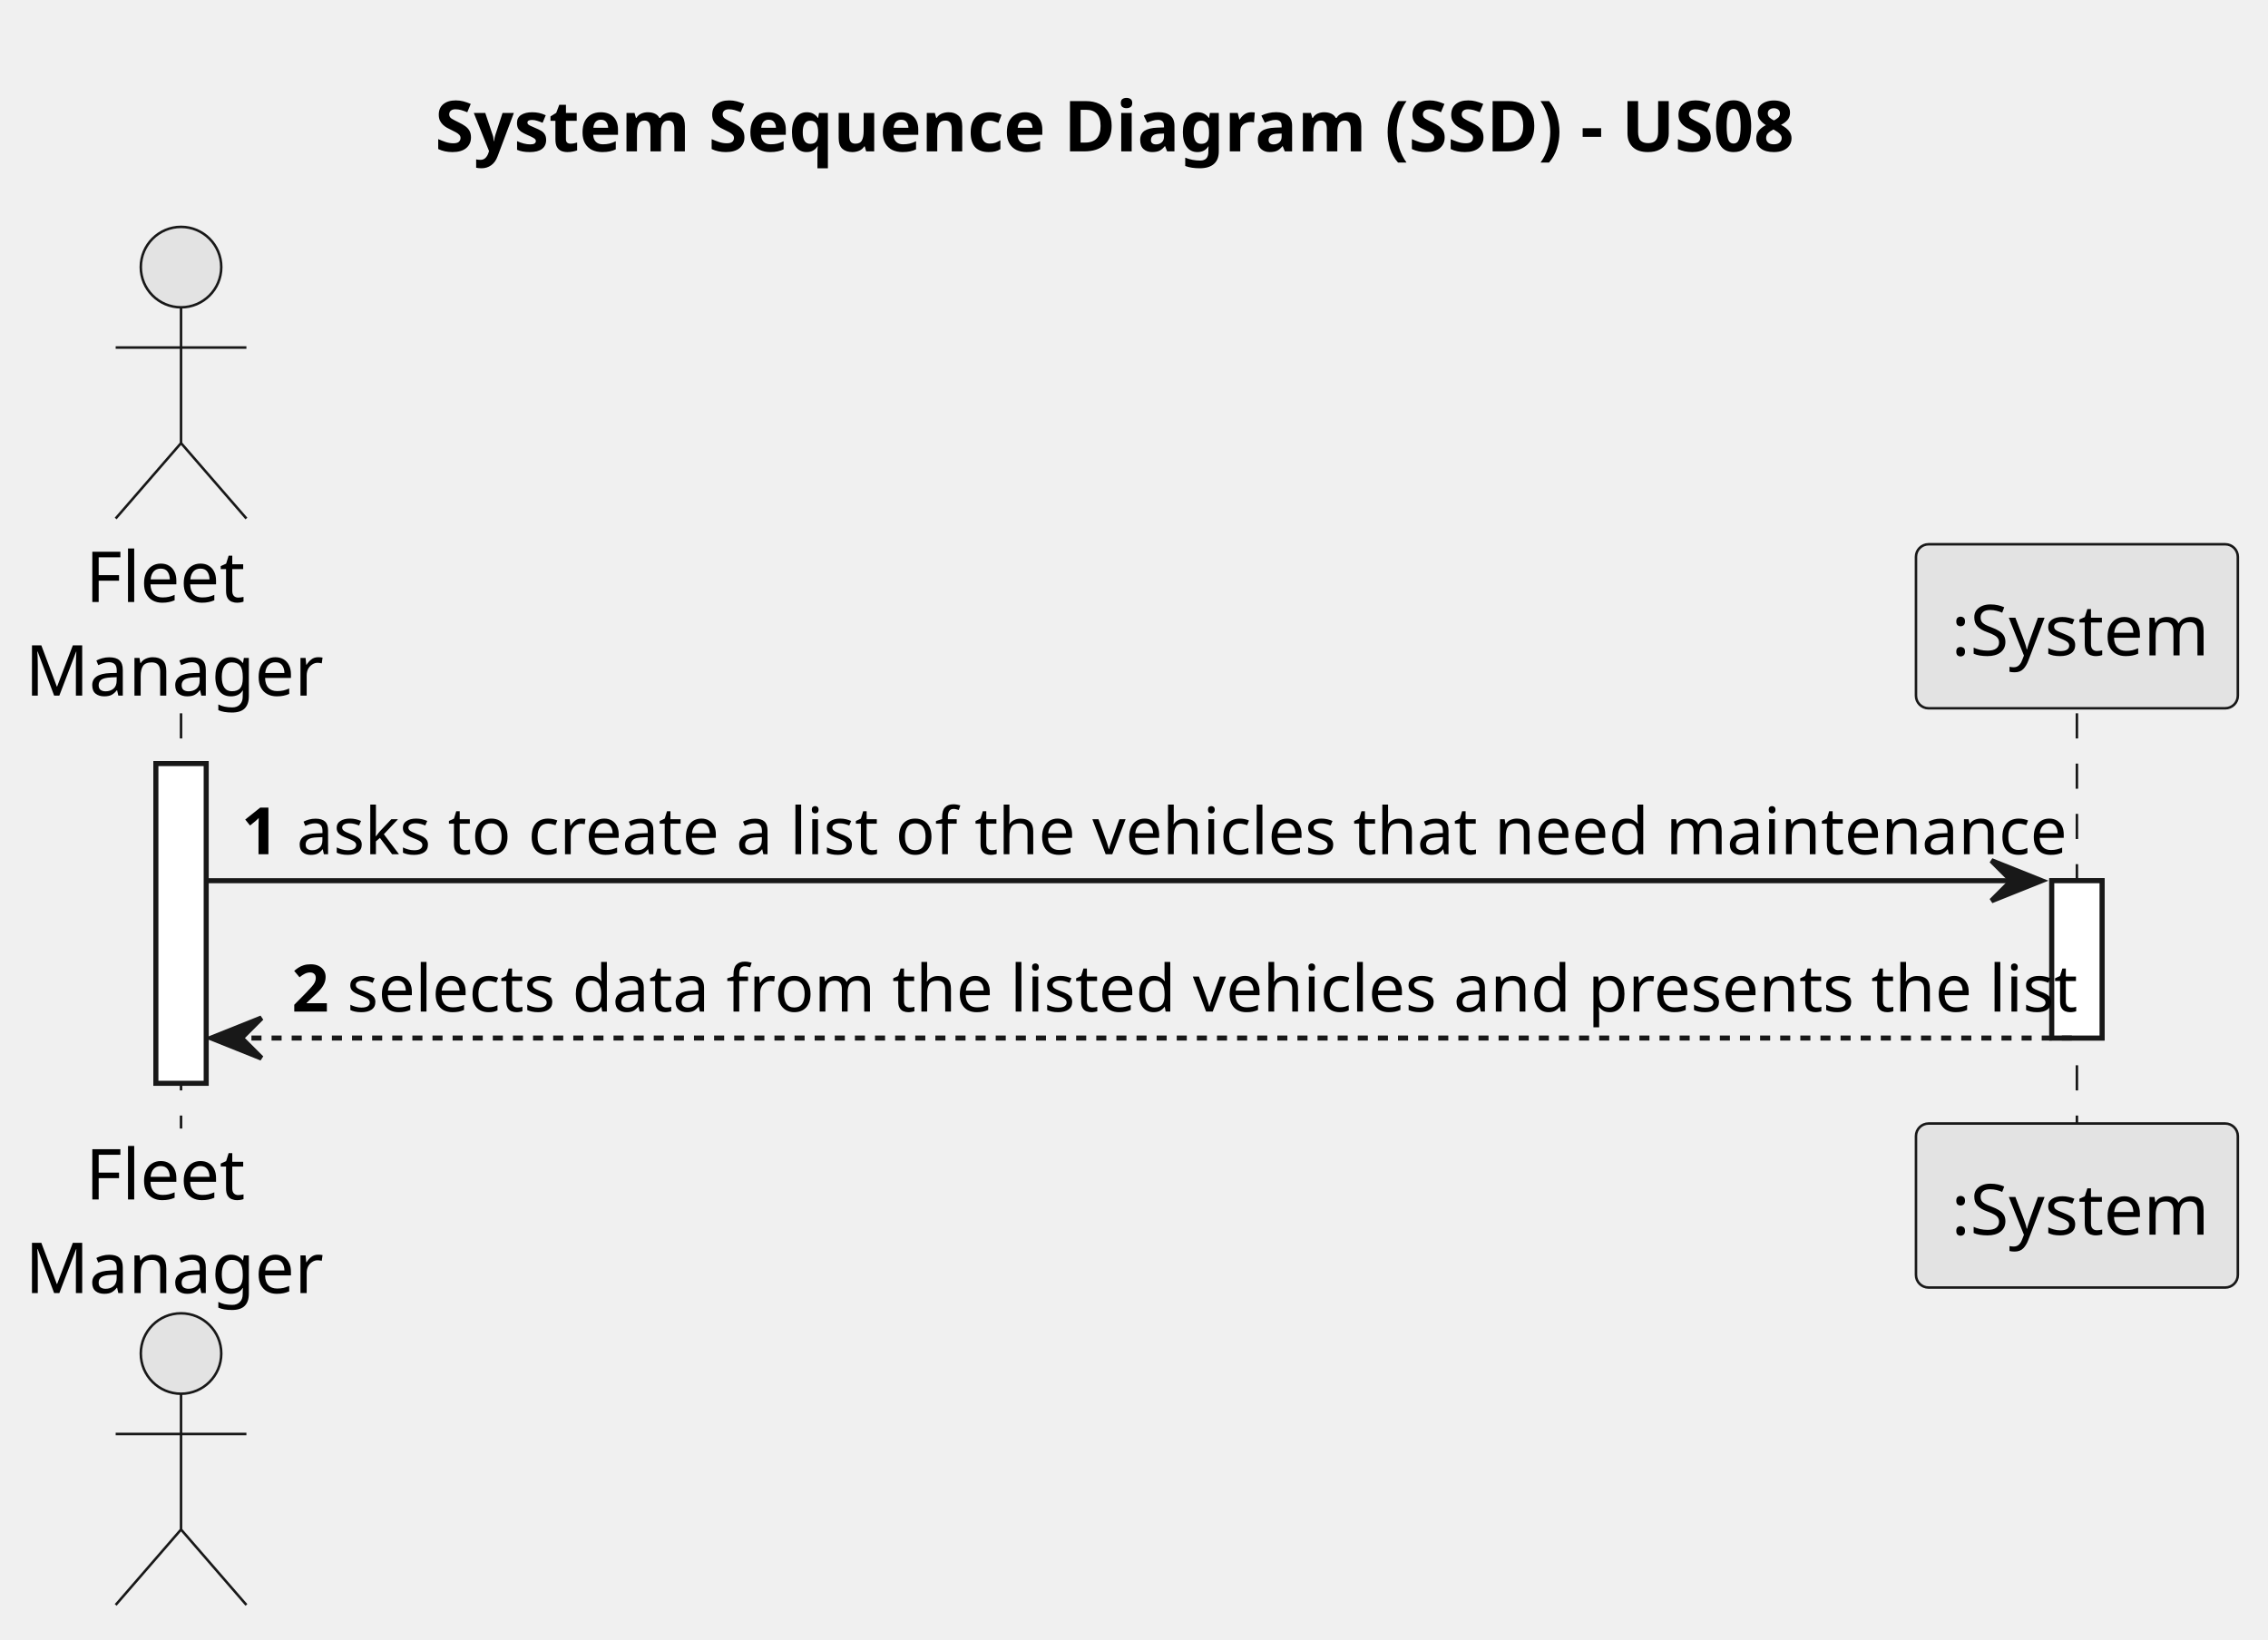
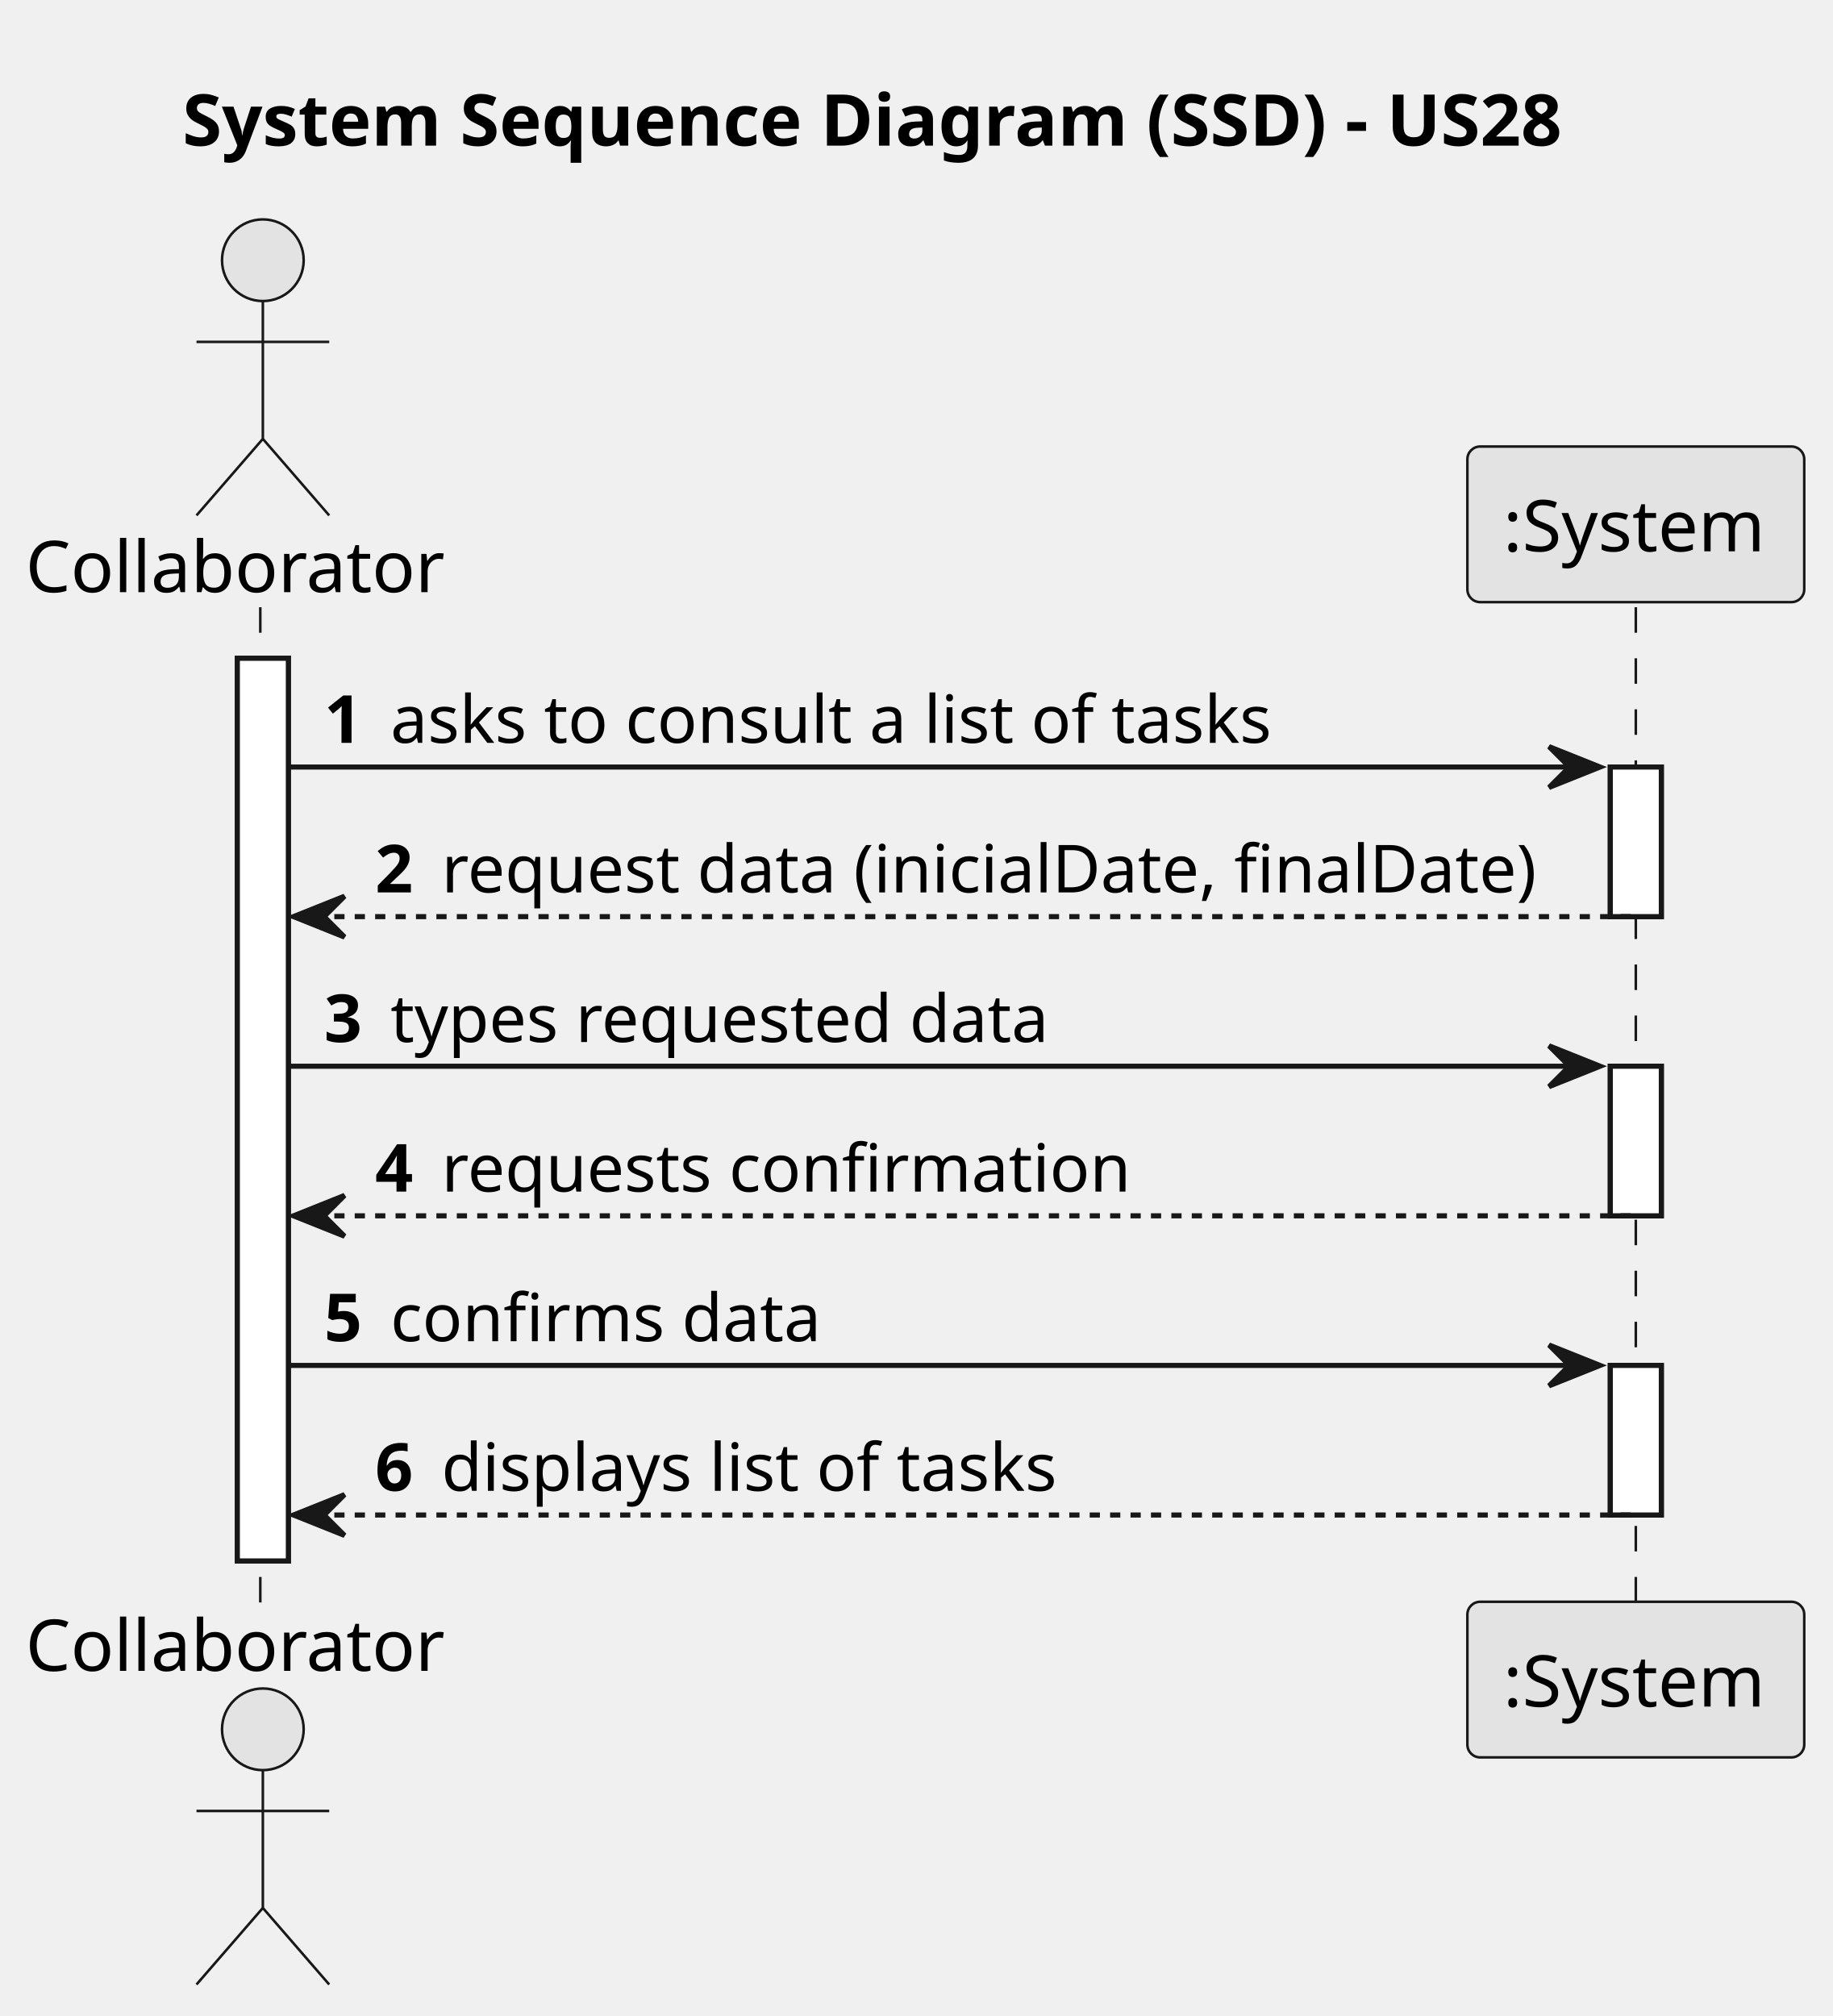
- <svg xmlns="http://www.w3.org/2000/svg" contentStyleType="text/css" height="326px" preserveAspectRatio="none" style="width:451px;height:326px;background:#FFFFFF;" version="1.1" viewBox="0 0 451 326" width="451px" zoomAndPan="magnify">
+ <svg xmlns="http://www.w3.org/2000/svg" contentStyleType="text/css" height="395px" preserveAspectRatio="none" style="width:359px;height:395px;background:#FFFFFF;" version="1.1" viewBox="0 0 359 395" width="359px" zoomAndPan="magnify">
  <defs />
  <g>
-     <text fill="#000000" font-family="sans-serif" font-size="14" font-weight="bold" lengthAdjust="spacing" textLength="276" x="86.5" y="30.107">System Sequence Diagram (SSD) - US08</text>
-     <rect fill="#FFFFFF" height="63.582" style="stroke:#181818;stroke-width:1.0;" width="10" x="31" y="151.863" />
-     <rect fill="#FFFFFF" height="31.291" style="stroke:#181818;stroke-width:1.0;" width="10" x="408" y="175.154" />
-     <line style="stroke:#181818;stroke-width:0.5;stroke-dasharray:5.0,5.0;" x1="36" x2="36" y1="141.863" y2="224.445" />
-     <line style="stroke:#181818;stroke-width:0.5;stroke-dasharray:5.0,5.0;" x1="413" x2="413" y1="141.863" y2="224.445" />
-     <text fill="#000000" font-family="sans-serif" font-size="14" lengthAdjust="spacing" textLength="32" x="17" y="119.728">Fleet</text>
-     <text fill="#000000" font-family="sans-serif" font-size="14" lengthAdjust="spacing" textLength="56" x="5" y="138.35">Manager</text>
-     <ellipse cx="36" cy="53.121" fill="#E3E3E3" rx="8" ry="8" style="stroke:#181818;stroke-width:0.5;" />
-     <path d="M36,61.121 L36,88.121 M23,69.121 L49,69.121 M36,88.121 L23,103.121 M36,88.121 L49,103.121 " fill="none" style="stroke:#181818;stroke-width:0.5;" />
-     <text fill="#000000" font-family="sans-serif" font-size="14" lengthAdjust="spacing" textLength="32" x="17" y="238.553">Fleet</text>
-     <text fill="#000000" font-family="sans-serif" font-size="14" lengthAdjust="spacing" textLength="56" x="5" y="257.174">Manager</text>
-     <ellipse cx="36" cy="269.188" fill="#E3E3E3" rx="8" ry="8" style="stroke:#181818;stroke-width:0.5;" />
-     <path d="M36,277.188 L36,304.188 M23,285.188 L49,285.188 M36,304.188 L23,319.188 M36,304.188 L49,319.188 " fill="none" style="stroke:#181818;stroke-width:0.5;" />
-     <rect fill="#E3E3E3" height="32.621" rx="2.5" ry="2.5" style="stroke:#181818;stroke-width:0.5;" width="64" x="381" y="108.242" />
-     <text fill="#000000" font-family="sans-serif" font-size="14" lengthAdjust="spacing" textLength="50" x="388" y="130.35">:System</text>
-     <rect fill="#E3E3E3" height="32.621" rx="2.5" ry="2.5" style="stroke:#181818;stroke-width:0.5;" width="64" x="381" y="223.445" />
-     <text fill="#000000" font-family="sans-serif" font-size="14" lengthAdjust="spacing" textLength="50" x="388" y="245.553">:System</text>
-     <rect fill="#FFFFFF" height="63.582" style="stroke:#181818;stroke-width:1.0;" width="10" x="31" y="151.863" />
-     <rect fill="#FFFFFF" height="31.291" style="stroke:#181818;stroke-width:1.0;" width="10" x="408" y="175.154" />
-     <polygon fill="#181818" points="396,171.154,406,175.154,396,179.154,400,175.154" style="stroke:#181818;stroke-width:1.0;" />
-     <line style="stroke:#181818;stroke-width:1.0;" x1="41" x2="402" y1="175.154" y2="175.154" />
-     <text fill="#000000" font-family="sans-serif" font-size="13" font-weight="bold" lengthAdjust="spacing" textLength="7" x="48" y="169.892">1</text>
-     <text fill="#000000" font-family="sans-serif" font-size="13" lengthAdjust="spacing" textLength="337" x="59" y="169.892">asks to create a list of the vehicles that need maintenance</text>
-     <polygon fill="#181818" points="52,202.445,42,206.445,52,210.445,48,206.445" style="stroke:#181818;stroke-width:1.0;" />
-     <line style="stroke:#181818;stroke-width:1.0;stroke-dasharray:2.0,2.0;" x1="46" x2="412" y1="206.445" y2="206.445" />
-     <text fill="#000000" font-family="sans-serif" font-size="13" font-weight="bold" lengthAdjust="spacing" textLength="7" x="58" y="201.183">2</text>
-     <text fill="#000000" font-family="sans-serif" font-size="13" lengthAdjust="spacing" textLength="329" x="69" y="201.183">selects data from the listed vehicles and presents the list</text>
+     <text fill="#000000" font-family="sans-serif" font-size="14" font-weight="bold" lengthAdjust="spacing" textLength="286" x="35.75" y="28.535">System Sequence Diagram (SSD) - US28</text>
+     <rect fill="#FFFFFF" height="176.863" style="stroke:#181818;stroke-width:1.0;" width="10" x="46.5" y="128.977" />
+     <rect fill="#FFFFFF" height="29.311" style="stroke:#181818;stroke-width:1.0;" width="10" x="315.5" y="150.287" />
+     <rect fill="#FFFFFF" height="29.311" style="stroke:#181818;stroke-width:1.0;" width="10" x="315.5" y="208.908" />
+     <rect fill="#FFFFFF" height="29.311" style="stroke:#181818;stroke-width:1.0;" width="10" x="315.5" y="267.529" />
+     <line style="stroke:#181818;stroke-width:0.5;stroke-dasharray:5.0,5.0;" x1="51" x2="51" y1="118.977" y2="314.84" />
+     <line style="stroke:#181818;stroke-width:0.5;stroke-dasharray:5.0,5.0;" x1="320.5" x2="320.5" y1="118.977" y2="314.84" />
+     <text fill="#000000" font-family="sans-serif" font-size="14" lengthAdjust="spacing" textLength="87" x="5" y="116.023">Collaborator</text>
+     <ellipse cx="51.5" cy="50.988" fill="#E3E3E3" rx="8" ry="8" style="stroke:#181818;stroke-width:0.5;" />
+     <path d="M51.5,58.988 L51.5,85.988 M38.5,66.988 L64.5,66.988 M51.5,85.988 L38.5,100.988 M51.5,85.988 L64.5,100.988 " fill="none" style="stroke:#181818;stroke-width:0.5;" />
+     <text fill="#000000" font-family="sans-serif" font-size="14" lengthAdjust="spacing" textLength="87" x="5" y="327.375">Collaborator</text>
+     <ellipse cx="51.5" cy="338.828" fill="#E3E3E3" rx="8" ry="8" style="stroke:#181818;stroke-width:0.5;" />
+     <path d="M51.5,346.828 L51.5,373.828 M38.5,354.828 L64.5,354.828 M51.5,373.828 L38.5,388.828 M51.5,373.828 L64.5,388.828 " fill="none" style="stroke:#181818;stroke-width:0.5;" />
+     <rect fill="#E3E3E3" height="30.488" rx="2.5" ry="2.5" style="stroke:#181818;stroke-width:0.5;" width="66" x="287.5" y="87.488" />
+     <text fill="#000000" font-family="sans-serif" font-size="14" lengthAdjust="spacing" textLength="52" x="294.5" y="108.023">:System</text>
+     <rect fill="#E3E3E3" height="30.488" rx="2.5" ry="2.5" style="stroke:#181818;stroke-width:0.5;" width="66" x="287.5" y="313.84" />
+     <text fill="#000000" font-family="sans-serif" font-size="14" lengthAdjust="spacing" textLength="52" x="294.5" y="334.375">:System</text>
+     <rect fill="#FFFFFF" height="176.863" style="stroke:#181818;stroke-width:1.0;" width="10" x="46.5" y="128.977" />
+     <rect fill="#FFFFFF" height="29.311" style="stroke:#181818;stroke-width:1.0;" width="10" x="315.5" y="150.287" />
+     <rect fill="#FFFFFF" height="29.311" style="stroke:#181818;stroke-width:1.0;" width="10" x="315.5" y="208.908" />
+     <rect fill="#FFFFFF" height="29.311" style="stroke:#181818;stroke-width:1.0;" width="10" x="315.5" y="267.529" />
+     <polygon fill="#181818" points="303.5,146.287,313.5,150.287,303.5,154.287,307.5,150.287" style="stroke:#181818;stroke-width:1.0;" />
+     <line style="stroke:#181818;stroke-width:1.0;" x1="56.5" x2="309.5" y1="150.287" y2="150.287" />
+     <text fill="#000000" font-family="sans-serif" font-size="13" font-weight="bold" lengthAdjust="spacing" textLength="9" x="63.5" y="145.545">1</text>
+     <text fill="#000000" font-family="sans-serif" font-size="13" lengthAdjust="spacing" textLength="187" x="76.5" y="145.545">asks to consult a list of tasks</text>
+     <polygon fill="#181818" points="67.5,175.598,57.5,179.598,67.5,183.598,63.5,179.598" style="stroke:#181818;stroke-width:1.0;" />
+     <line style="stroke:#181818;stroke-width:1.0;stroke-dasharray:2.0,2.0;" x1="61.5" x2="319.5" y1="179.598" y2="179.598" />
+     <text fill="#000000" font-family="sans-serif" font-size="13" font-weight="bold" lengthAdjust="spacing" textLength="9" x="73.5" y="174.856">2</text>
+     <text fill="#000000" font-family="sans-serif" font-size="13" lengthAdjust="spacing" textLength="222" x="86.5" y="174.856">request data (inicialDate, finalDate)</text>
+     <polygon fill="#181818" points="303.5,204.908,313.5,208.908,303.5,212.908,307.5,208.908" style="stroke:#181818;stroke-width:1.0;" />
+     <line style="stroke:#181818;stroke-width:1.0;" x1="56.5" x2="309.5" y1="208.908" y2="208.908" />
+     <text fill="#000000" font-family="sans-serif" font-size="13" font-weight="bold" lengthAdjust="spacing" textLength="9" x="63.5" y="204.166">3</text>
+     <text fill="#000000" font-family="sans-serif" font-size="13" lengthAdjust="spacing" textLength="131" x="76.5" y="204.166">types requested data</text>
+     <polygon fill="#181818" points="67.5,234.219,57.5,238.219,67.5,242.219,63.5,238.219" style="stroke:#181818;stroke-width:1.0;" />
+     <line style="stroke:#181818;stroke-width:1.0;stroke-dasharray:2.0,2.0;" x1="61.5" x2="319.5" y1="238.219" y2="238.219" />
+     <text fill="#000000" font-family="sans-serif" font-size="13" font-weight="bold" lengthAdjust="spacing" textLength="9" x="73.5" y="233.477">4</text>
+     <text fill="#000000" font-family="sans-serif" font-size="13" lengthAdjust="spacing" textLength="139" x="86.5" y="233.477">requests confirmation</text>
+     <polygon fill="#181818" points="303.5,263.529,313.5,267.529,303.5,271.529,307.5,267.529" style="stroke:#181818;stroke-width:1.0;" />
+     <line style="stroke:#181818;stroke-width:1.0;" x1="56.5" x2="309.5" y1="267.529" y2="267.529" />
+     <text fill="#000000" font-family="sans-serif" font-size="13" font-weight="bold" lengthAdjust="spacing" textLength="9" x="63.5" y="262.787">5</text>
+     <text fill="#000000" font-family="sans-serif" font-size="13" lengthAdjust="spacing" textLength="87" x="76.5" y="262.787">confirms data</text>
+     <polygon fill="#181818" points="67.5,292.84,57.5,296.84,67.5,300.84,63.5,296.84" style="stroke:#181818;stroke-width:1.0;" />
+     <line style="stroke:#181818;stroke-width:1.0;stroke-dasharray:2.0,2.0;" x1="61.5" x2="319.5" y1="296.84" y2="296.84" />
+     <text fill="#000000" font-family="sans-serif" font-size="13" font-weight="bold" lengthAdjust="spacing" textLength="9" x="73.5" y="292.098">6</text>
+     <text fill="#000000" font-family="sans-serif" font-size="13" lengthAdjust="spacing" textLength="131" x="86.5" y="292.098">displays list of tasks</text>
  </g>
</svg>
